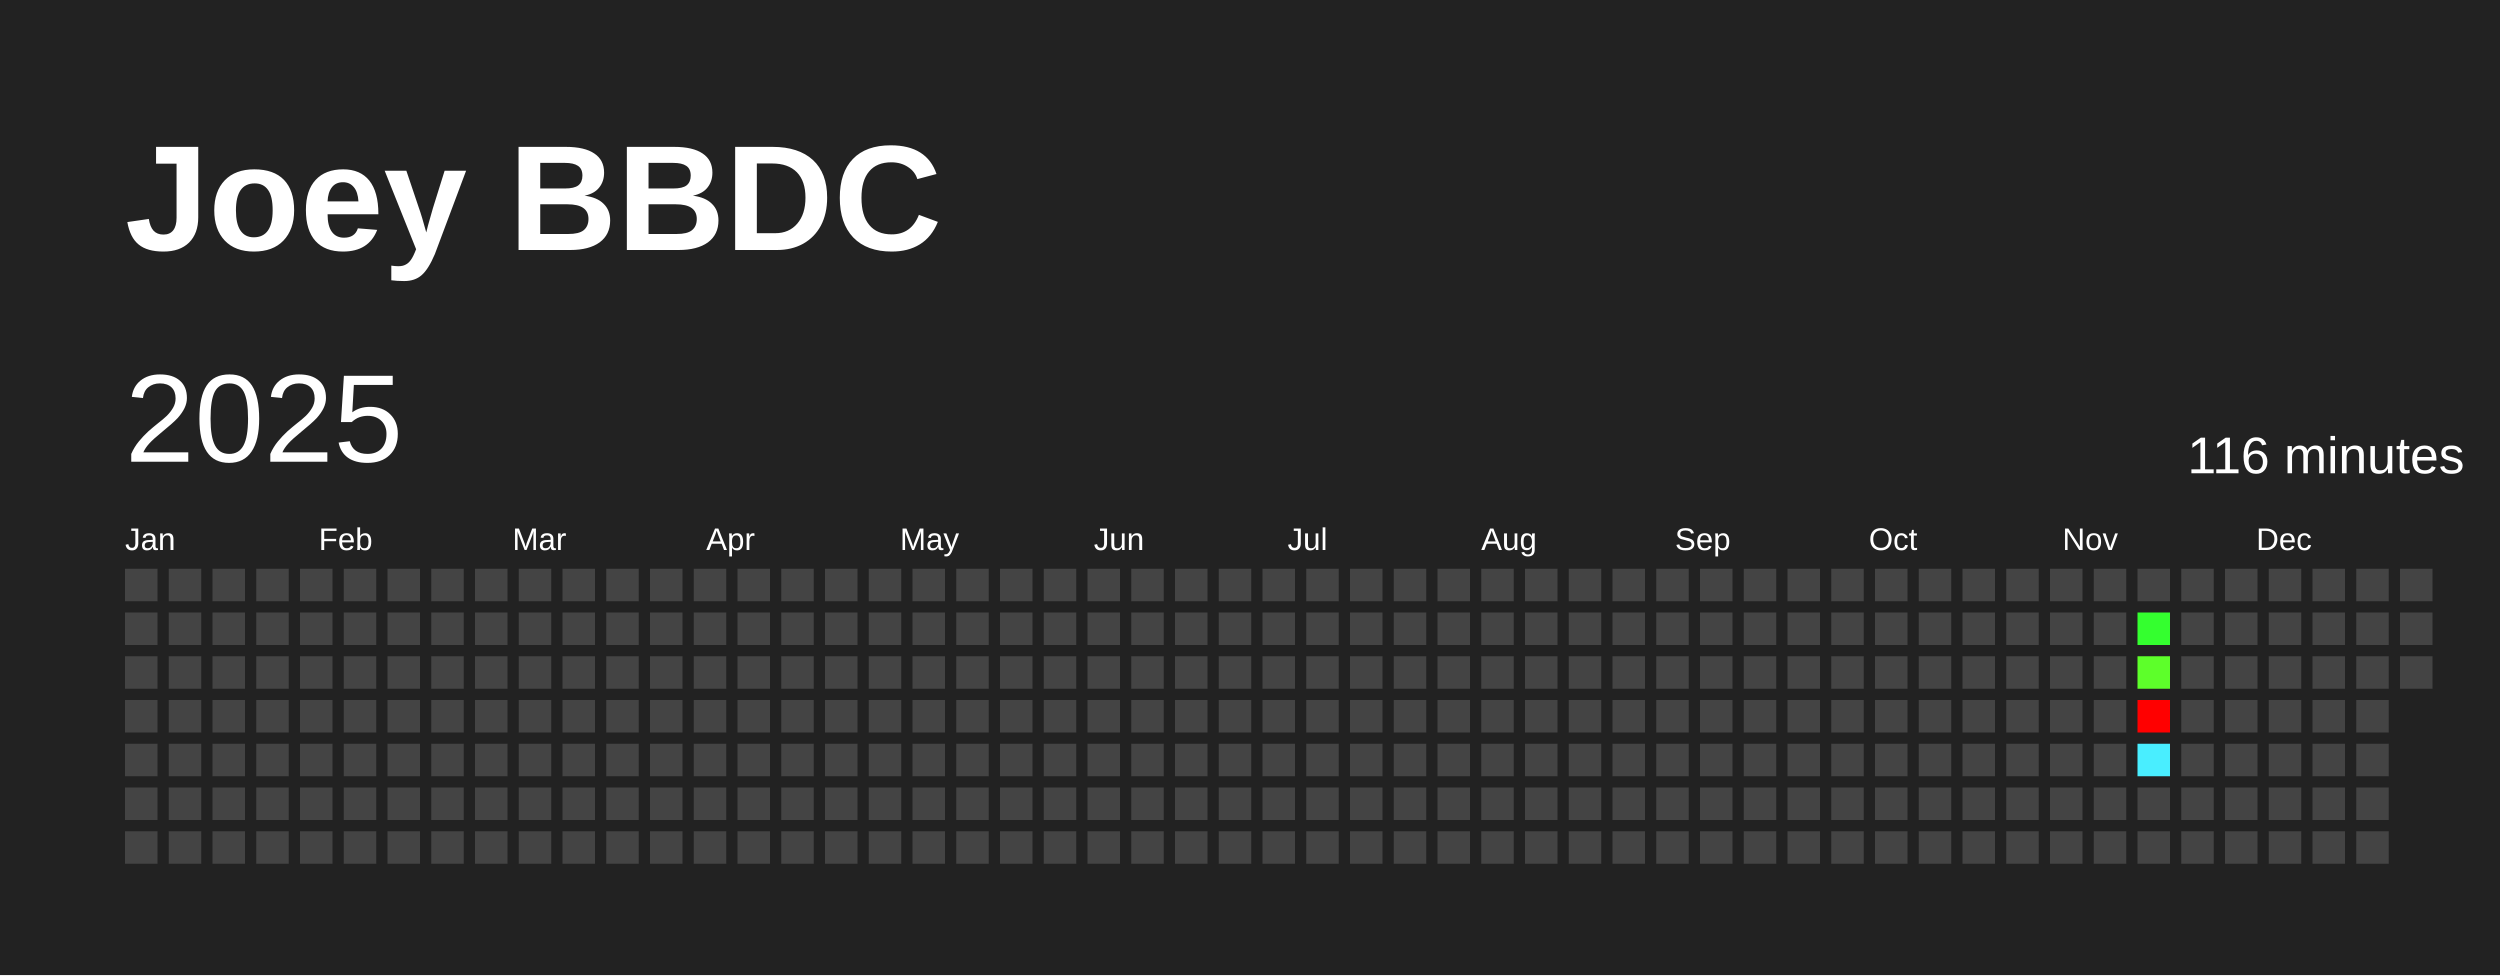
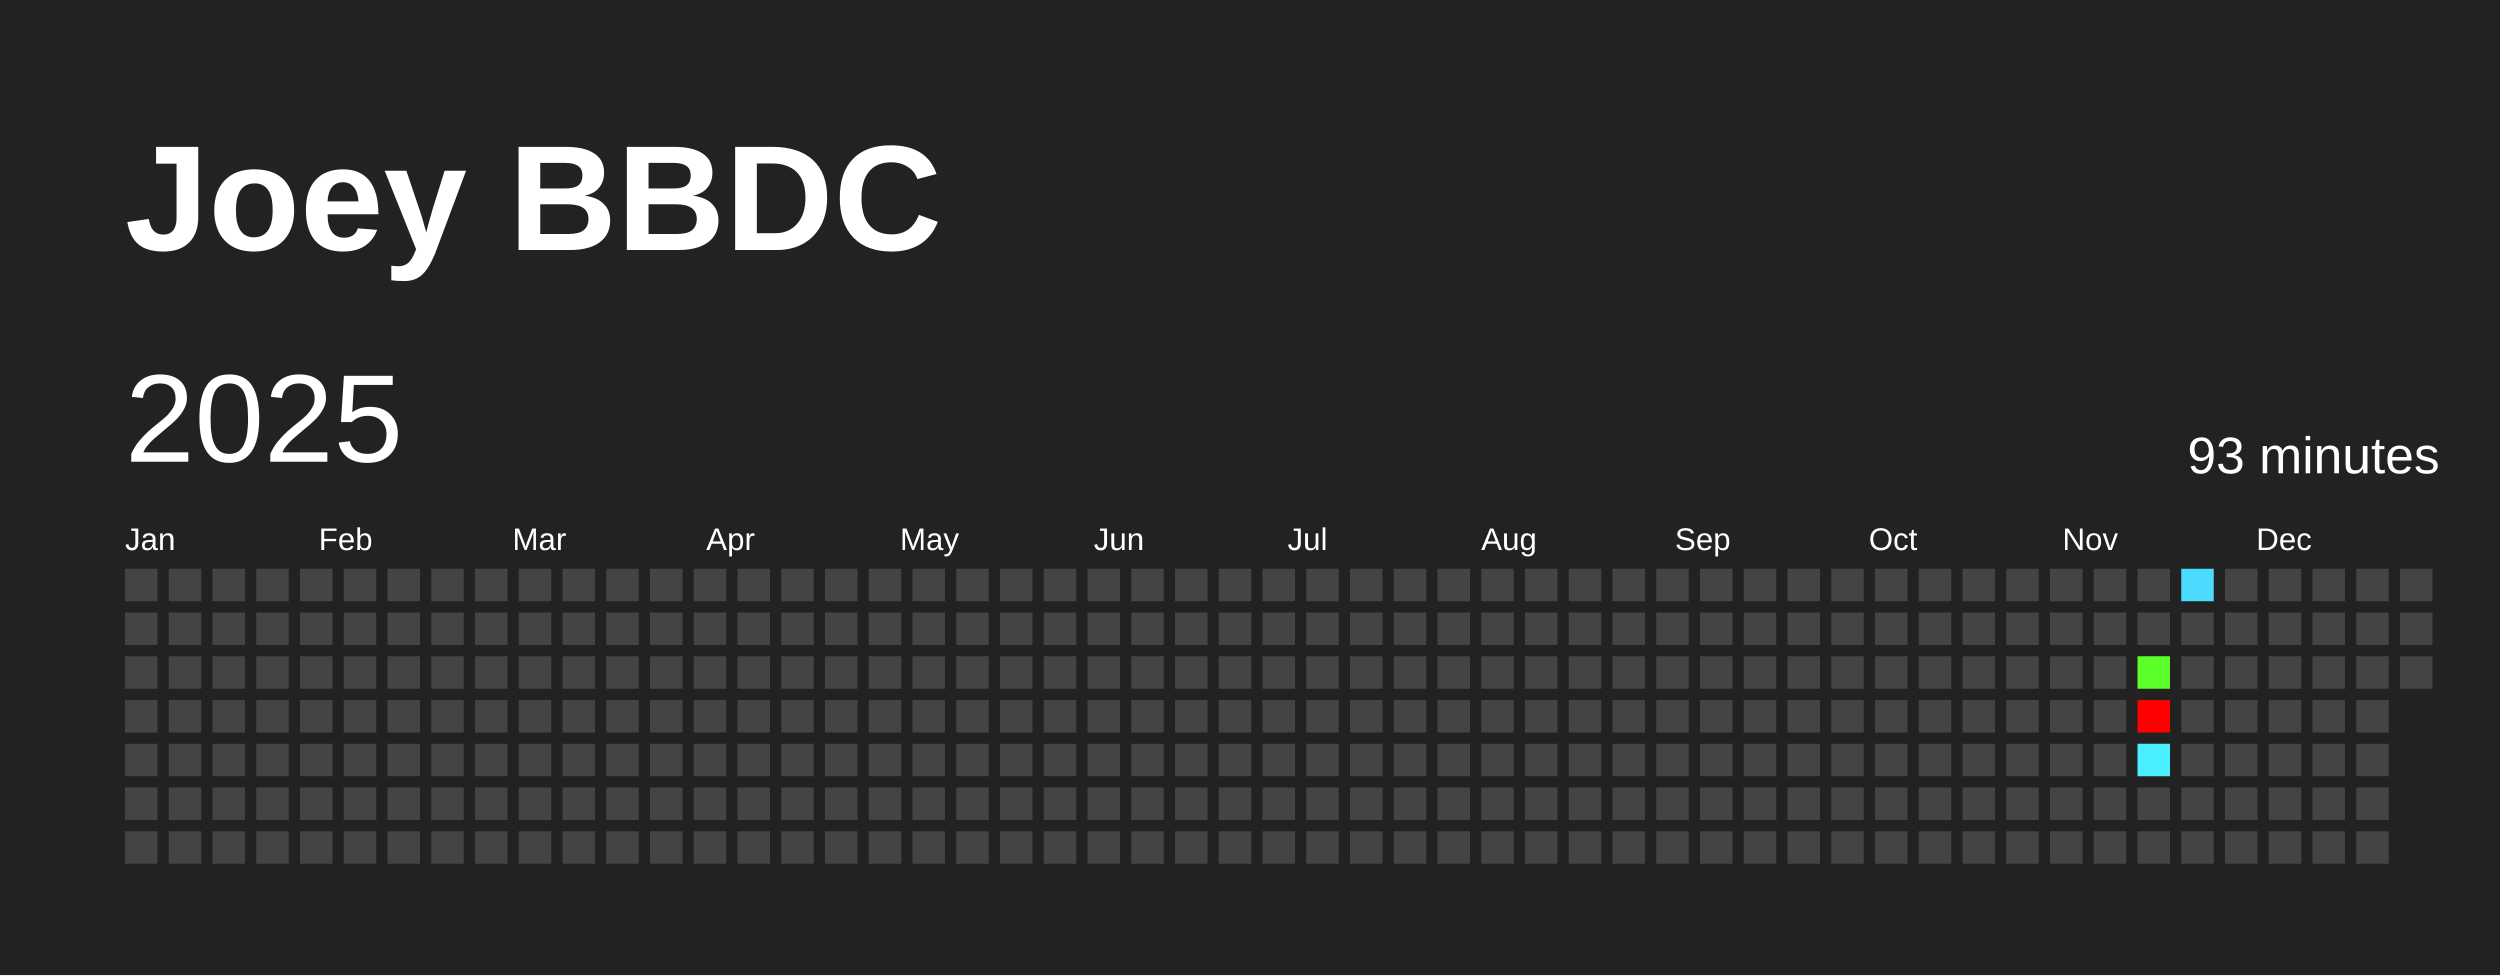
<svg xmlns="http://www.w3.org/2000/svg" baseProfile="full" height="78mm" version="1.1" viewBox="0,0,200,78" width="200mm">
  <defs />
  <rect fill="#222222" height="78" width="200" x="0" y="0" />
  <text fill="#FFFFFF" style="font-size:12px; font-family:Arial; font-weight:bold;" x="10" y="20">Joey BBDC</text>
  <text dominant-baseline="hanging" fill="#FFFFFF" style="font-size:10.0px; font-family:Arial;" x="10" y="30">2025</text>
-   <text dominant-baseline="hanging" fill="#FFFFFF" style="font-size:4.125px; font-family:Arial;" x="175" y="35">116 minutes</text>
+   <text dominant-baseline="hanging" fill="#FFFFFF" style="font-size:4.125px; font-family:Arial;" x="175" y="35">93 minutes</text>
  <text fill="#FFFFFF" style="font-size:2.5px; font-family:Arial" x="10.0" y="44">Jan</text>
  <text fill="#FFFFFF" style="font-size:2.5px; font-family:Arial" x="25.5" y="44">Feb</text>
  <text fill="#FFFFFF" style="font-size:2.5px; font-family:Arial" x="41.0" y="44">Mar</text>
  <text fill="#FFFFFF" style="font-size:2.5px; font-family:Arial" x="56.5" y="44">Apr</text>
  <text fill="#FFFFFF" style="font-size:2.5px; font-family:Arial" x="72.0" y="44">May</text>
  <text fill="#FFFFFF" style="font-size:2.5px; font-family:Arial" x="87.5" y="44">Jun</text>
  <text fill="#FFFFFF" style="font-size:2.5px; font-family:Arial" x="103.0" y="44">Jul</text>
  <text fill="#FFFFFF" style="font-size:2.5px; font-family:Arial" x="118.5" y="44">Aug</text>
  <text fill="#FFFFFF" style="font-size:2.5px; font-family:Arial" x="134.0" y="44">Sep</text>
  <text fill="#FFFFFF" style="font-size:2.5px; font-family:Arial" x="149.5" y="44">Oct</text>
  <text fill="#FFFFFF" style="font-size:2.5px; font-family:Arial" x="165.0" y="44">Nov</text>
  <text fill="#FFFFFF" style="font-size:2.5px; font-family:Arial" x="180.5" y="44">Dec</text>
  <rect fill="#444444" height="2.6" width="2.6" x="10.0" y="45.5" />
  <rect fill="#444444" height="2.6" width="2.6" x="10.0" y="49.0" />
  <rect fill="#444444" height="2.6" width="2.6" x="10.0" y="52.5" />
  <rect fill="#444444" height="2.6" width="2.6" x="10.0" y="56.0" />
  <rect fill="#444444" height="2.6" width="2.6" x="10.0" y="59.5" />
  <rect fill="#444444" height="2.6" width="2.6" x="10.0" y="63.0" />
  <rect fill="#444444" height="2.6" width="2.6" x="10.0" y="66.5" />
  <rect fill="#444444" height="2.6" width="2.6" x="13.5" y="45.5" />
  <rect fill="#444444" height="2.6" width="2.6" x="13.5" y="49.0" />
  <rect fill="#444444" height="2.6" width="2.6" x="13.5" y="52.5" />
  <rect fill="#444444" height="2.6" width="2.6" x="13.5" y="56.0" />
  <rect fill="#444444" height="2.6" width="2.6" x="13.5" y="59.5" />
  <rect fill="#444444" height="2.6" width="2.6" x="13.5" y="63.0" />
  <rect fill="#444444" height="2.6" width="2.6" x="13.5" y="66.5" />
  <rect fill="#444444" height="2.6" width="2.6" x="17.0" y="45.5" />
  <rect fill="#444444" height="2.6" width="2.6" x="17.0" y="49.0" />
  <rect fill="#444444" height="2.6" width="2.6" x="17.0" y="52.5" />
  <rect fill="#444444" height="2.6" width="2.6" x="17.0" y="56.0" />
  <rect fill="#444444" height="2.6" width="2.6" x="17.0" y="59.5" />
  <rect fill="#444444" height="2.6" width="2.6" x="17.0" y="63.0" />
  <rect fill="#444444" height="2.6" width="2.6" x="17.0" y="66.5" />
  <rect fill="#444444" height="2.6" width="2.6" x="20.5" y="45.5" />
  <rect fill="#444444" height="2.6" width="2.6" x="20.5" y="49.0" />
  <rect fill="#444444" height="2.6" width="2.6" x="20.5" y="52.5" />
  <rect fill="#444444" height="2.6" width="2.6" x="20.5" y="56.0" />
  <rect fill="#444444" height="2.6" width="2.6" x="20.5" y="59.5" />
  <rect fill="#444444" height="2.6" width="2.6" x="20.5" y="63.0" />
  <rect fill="#444444" height="2.6" width="2.6" x="20.5" y="66.5" />
  <rect fill="#444444" height="2.6" width="2.6" x="24.0" y="45.5" />
  <rect fill="#444444" height="2.6" width="2.6" x="24.0" y="49.0" />
  <rect fill="#444444" height="2.6" width="2.6" x="24.0" y="52.5" />
  <rect fill="#444444" height="2.6" width="2.6" x="24.0" y="56.0" />
  <rect fill="#444444" height="2.6" width="2.6" x="24.0" y="59.5" />
  <rect fill="#444444" height="2.6" width="2.6" x="24.0" y="63.0" />
  <rect fill="#444444" height="2.6" width="2.6" x="24.0" y="66.5" />
  <rect fill="#444444" height="2.6" width="2.6" x="27.5" y="45.5" />
  <rect fill="#444444" height="2.6" width="2.6" x="27.5" y="49.0" />
  <rect fill="#444444" height="2.6" width="2.6" x="27.5" y="52.5" />
  <rect fill="#444444" height="2.6" width="2.6" x="27.5" y="56.0" />
  <rect fill="#444444" height="2.6" width="2.6" x="27.5" y="59.5" />
  <rect fill="#444444" height="2.6" width="2.6" x="27.5" y="63.0" />
  <rect fill="#444444" height="2.6" width="2.6" x="27.5" y="66.5" />
  <rect fill="#444444" height="2.6" width="2.6" x="31.0" y="45.5" />
  <rect fill="#444444" height="2.6" width="2.6" x="31.0" y="49.0" />
  <rect fill="#444444" height="2.6" width="2.6" x="31.0" y="52.5" />
  <rect fill="#444444" height="2.6" width="2.6" x="31.0" y="56.0" />
  <rect fill="#444444" height="2.6" width="2.6" x="31.0" y="59.5" />
  <rect fill="#444444" height="2.6" width="2.6" x="31.0" y="63.0" />
  <rect fill="#444444" height="2.6" width="2.6" x="31.0" y="66.5" />
  <rect fill="#444444" height="2.6" width="2.6" x="34.5" y="45.5" />
  <rect fill="#444444" height="2.6" width="2.6" x="34.5" y="49.0" />
  <rect fill="#444444" height="2.6" width="2.6" x="34.5" y="52.5" />
  <rect fill="#444444" height="2.6" width="2.6" x="34.5" y="56.0" />
  <rect fill="#444444" height="2.6" width="2.6" x="34.5" y="59.5" />
  <rect fill="#444444" height="2.6" width="2.6" x="34.5" y="63.0" />
  <rect fill="#444444" height="2.6" width="2.6" x="34.5" y="66.5" />
  <rect fill="#444444" height="2.6" width="2.6" x="38.0" y="45.5" />
  <rect fill="#444444" height="2.6" width="2.6" x="38.0" y="49.0" />
  <rect fill="#444444" height="2.6" width="2.6" x="38.0" y="52.5" />
  <rect fill="#444444" height="2.6" width="2.6" x="38.0" y="56.0" />
  <rect fill="#444444" height="2.6" width="2.6" x="38.0" y="59.5" />
  <rect fill="#444444" height="2.6" width="2.6" x="38.0" y="63.0" />
  <rect fill="#444444" height="2.6" width="2.6" x="38.0" y="66.5" />
  <rect fill="#444444" height="2.6" width="2.6" x="41.5" y="45.5" />
  <rect fill="#444444" height="2.6" width="2.6" x="41.5" y="49.0" />
  <rect fill="#444444" height="2.6" width="2.6" x="41.5" y="52.5" />
  <rect fill="#444444" height="2.6" width="2.6" x="41.5" y="56.0" />
  <rect fill="#444444" height="2.6" width="2.6" x="41.5" y="59.5" />
  <rect fill="#444444" height="2.6" width="2.6" x="41.5" y="63.0" />
  <rect fill="#444444" height="2.6" width="2.6" x="41.5" y="66.5" />
  <rect fill="#444444" height="2.6" width="2.6" x="45.0" y="45.5" />
  <rect fill="#444444" height="2.6" width="2.6" x="45.0" y="49.0" />
  <rect fill="#444444" height="2.6" width="2.6" x="45.0" y="52.5" />
  <rect fill="#444444" height="2.6" width="2.6" x="45.0" y="56.0" />
  <rect fill="#444444" height="2.6" width="2.6" x="45.0" y="59.5" />
  <rect fill="#444444" height="2.6" width="2.6" x="45.0" y="63.0" />
  <rect fill="#444444" height="2.6" width="2.6" x="45.0" y="66.5" />
  <rect fill="#444444" height="2.6" width="2.6" x="48.5" y="45.5" />
  <rect fill="#444444" height="2.6" width="2.6" x="48.5" y="49.0" />
  <rect fill="#444444" height="2.6" width="2.6" x="48.5" y="52.5" />
  <rect fill="#444444" height="2.6" width="2.6" x="48.5" y="56.0" />
  <rect fill="#444444" height="2.6" width="2.6" x="48.5" y="59.5" />
  <rect fill="#444444" height="2.6" width="2.6" x="48.5" y="63.0" />
  <rect fill="#444444" height="2.6" width="2.6" x="48.5" y="66.5" />
  <rect fill="#444444" height="2.6" width="2.6" x="52.0" y="45.5" />
  <rect fill="#444444" height="2.6" width="2.6" x="52.0" y="49.0" />
  <rect fill="#444444" height="2.6" width="2.6" x="52.0" y="52.5" />
  <rect fill="#444444" height="2.6" width="2.6" x="52.0" y="56.0" />
  <rect fill="#444444" height="2.6" width="2.6" x="52.0" y="59.5" />
  <rect fill="#444444" height="2.6" width="2.6" x="52.0" y="63.0" />
  <rect fill="#444444" height="2.6" width="2.6" x="52.0" y="66.5" />
  <rect fill="#444444" height="2.6" width="2.6" x="55.5" y="45.5" />
  <rect fill="#444444" height="2.6" width="2.6" x="55.5" y="49.0" />
  <rect fill="#444444" height="2.6" width="2.6" x="55.5" y="52.5" />
  <rect fill="#444444" height="2.6" width="2.6" x="55.5" y="56.0" />
  <rect fill="#444444" height="2.6" width="2.6" x="55.5" y="59.5" />
  <rect fill="#444444" height="2.6" width="2.6" x="55.5" y="63.0" />
  <rect fill="#444444" height="2.6" width="2.6" x="55.5" y="66.5" />
  <rect fill="#444444" height="2.6" width="2.6" x="59.0" y="45.5" />
  <rect fill="#444444" height="2.6" width="2.6" x="59.0" y="49.0" />
  <rect fill="#444444" height="2.6" width="2.6" x="59.0" y="52.5" />
  <rect fill="#444444" height="2.6" width="2.6" x="59.0" y="56.0" />
  <rect fill="#444444" height="2.6" width="2.6" x="59.0" y="59.5" />
  <rect fill="#444444" height="2.6" width="2.6" x="59.0" y="63.0" />
  <rect fill="#444444" height="2.6" width="2.6" x="59.0" y="66.5" />
  <rect fill="#444444" height="2.6" width="2.6" x="62.5" y="45.5" />
  <rect fill="#444444" height="2.6" width="2.6" x="62.5" y="49.0" />
  <rect fill="#444444" height="2.6" width="2.6" x="62.5" y="52.5" />
  <rect fill="#444444" height="2.6" width="2.6" x="62.5" y="56.0" />
  <rect fill="#444444" height="2.6" width="2.6" x="62.5" y="59.5" />
  <rect fill="#444444" height="2.6" width="2.6" x="62.5" y="63.0" />
  <rect fill="#444444" height="2.6" width="2.6" x="62.5" y="66.5" />
  <rect fill="#444444" height="2.6" width="2.6" x="66.0" y="45.5" />
  <rect fill="#444444" height="2.6" width="2.6" x="66.0" y="49.0" />
  <rect fill="#444444" height="2.6" width="2.6" x="66.0" y="52.5" />
  <rect fill="#444444" height="2.6" width="2.6" x="66.0" y="56.0" />
  <rect fill="#444444" height="2.6" width="2.6" x="66.0" y="59.5" />
  <rect fill="#444444" height="2.6" width="2.6" x="66.0" y="63.0" />
  <rect fill="#444444" height="2.6" width="2.6" x="66.0" y="66.5" />
  <rect fill="#444444" height="2.6" width="2.6" x="69.5" y="45.5" />
  <rect fill="#444444" height="2.6" width="2.6" x="69.5" y="49.0" />
  <rect fill="#444444" height="2.6" width="2.6" x="69.5" y="52.5" />
  <rect fill="#444444" height="2.6" width="2.6" x="69.5" y="56.0" />
  <rect fill="#444444" height="2.6" width="2.6" x="69.5" y="59.5" />
  <rect fill="#444444" height="2.6" width="2.6" x="69.5" y="63.0" />
  <rect fill="#444444" height="2.6" width="2.6" x="69.5" y="66.5" />
  <rect fill="#444444" height="2.6" width="2.6" x="73.0" y="45.5" />
  <rect fill="#444444" height="2.6" width="2.6" x="73.0" y="49.0" />
  <rect fill="#444444" height="2.6" width="2.6" x="73.0" y="52.5" />
  <rect fill="#444444" height="2.6" width="2.6" x="73.0" y="56.0" />
  <rect fill="#444444" height="2.6" width="2.6" x="73.0" y="59.5" />
  <rect fill="#444444" height="2.6" width="2.6" x="73.0" y="63.0" />
  <rect fill="#444444" height="2.6" width="2.6" x="73.0" y="66.5" />
  <rect fill="#444444" height="2.6" width="2.6" x="76.5" y="45.5" />
  <rect fill="#444444" height="2.6" width="2.6" x="76.5" y="49.0" />
  <rect fill="#444444" height="2.6" width="2.6" x="76.5" y="52.5" />
  <rect fill="#444444" height="2.6" width="2.6" x="76.5" y="56.0" />
  <rect fill="#444444" height="2.6" width="2.6" x="76.5" y="59.5" />
  <rect fill="#444444" height="2.6" width="2.6" x="76.5" y="63.0" />
  <rect fill="#444444" height="2.6" width="2.6" x="76.5" y="66.5" />
  <rect fill="#444444" height="2.6" width="2.6" x="80.0" y="45.5" />
  <rect fill="#444444" height="2.6" width="2.6" x="80.0" y="49.0" />
  <rect fill="#444444" height="2.6" width="2.6" x="80.0" y="52.5" />
  <rect fill="#444444" height="2.6" width="2.6" x="80.0" y="56.0" />
  <rect fill="#444444" height="2.6" width="2.6" x="80.0" y="59.5" />
  <rect fill="#444444" height="2.6" width="2.6" x="80.0" y="63.0" />
  <rect fill="#444444" height="2.6" width="2.6" x="80.0" y="66.5" />
  <rect fill="#444444" height="2.6" width="2.6" x="83.5" y="45.5" />
  <rect fill="#444444" height="2.6" width="2.6" x="83.5" y="49.0" />
  <rect fill="#444444" height="2.6" width="2.6" x="83.5" y="52.5" />
  <rect fill="#444444" height="2.6" width="2.6" x="83.5" y="56.0" />
  <rect fill="#444444" height="2.6" width="2.6" x="83.5" y="59.5" />
  <rect fill="#444444" height="2.6" width="2.6" x="83.5" y="63.0" />
  <rect fill="#444444" height="2.6" width="2.6" x="83.5" y="66.5" />
  <rect fill="#444444" height="2.6" width="2.6" x="87.0" y="45.5" />
  <rect fill="#444444" height="2.6" width="2.6" x="87.0" y="49.0" />
  <rect fill="#444444" height="2.6" width="2.6" x="87.0" y="52.5" />
  <rect fill="#444444" height="2.6" width="2.6" x="87.0" y="56.0" />
  <rect fill="#444444" height="2.6" width="2.6" x="87.0" y="59.5" />
  <rect fill="#444444" height="2.6" width="2.6" x="87.0" y="63.0" />
  <rect fill="#444444" height="2.6" width="2.6" x="87.0" y="66.5" />
  <rect fill="#444444" height="2.6" width="2.6" x="90.5" y="45.5" />
  <rect fill="#444444" height="2.6" width="2.6" x="90.5" y="49.0" />
  <rect fill="#444444" height="2.6" width="2.6" x="90.5" y="52.5" />
  <rect fill="#444444" height="2.6" width="2.6" x="90.5" y="56.0" />
  <rect fill="#444444" height="2.6" width="2.6" x="90.5" y="59.5" />
  <rect fill="#444444" height="2.6" width="2.6" x="90.5" y="63.0" />
  <rect fill="#444444" height="2.6" width="2.6" x="90.5" y="66.5" />
  <rect fill="#444444" height="2.6" width="2.6" x="94.0" y="45.5" />
  <rect fill="#444444" height="2.6" width="2.6" x="94.0" y="49.0" />
  <rect fill="#444444" height="2.6" width="2.6" x="94.0" y="52.5" />
  <rect fill="#444444" height="2.6" width="2.6" x="94.0" y="56.0" />
  <rect fill="#444444" height="2.6" width="2.6" x="94.0" y="59.5" />
  <rect fill="#444444" height="2.6" width="2.6" x="94.0" y="63.0" />
  <rect fill="#444444" height="2.6" width="2.6" x="94.0" y="66.5" />
  <rect fill="#444444" height="2.6" width="2.6" x="97.5" y="45.5" />
  <rect fill="#444444" height="2.6" width="2.6" x="97.5" y="49.0" />
  <rect fill="#444444" height="2.6" width="2.6" x="97.5" y="52.5" />
  <rect fill="#444444" height="2.6" width="2.6" x="97.5" y="56.0" />
  <rect fill="#444444" height="2.6" width="2.6" x="97.5" y="59.5" />
  <rect fill="#444444" height="2.6" width="2.6" x="97.5" y="63.0" />
  <rect fill="#444444" height="2.6" width="2.6" x="97.5" y="66.5" />
  <rect fill="#444444" height="2.6" width="2.6" x="101.0" y="45.5" />
  <rect fill="#444444" height="2.6" width="2.6" x="101.0" y="49.0" />
  <rect fill="#444444" height="2.6" width="2.6" x="101.0" y="52.5" />
  <rect fill="#444444" height="2.6" width="2.6" x="101.0" y="56.0" />
  <rect fill="#444444" height="2.6" width="2.6" x="101.0" y="59.5" />
  <rect fill="#444444" height="2.6" width="2.6" x="101.0" y="63.0" />
  <rect fill="#444444" height="2.6" width="2.6" x="101.0" y="66.5" />
  <rect fill="#444444" height="2.6" width="2.6" x="104.5" y="45.5" />
  <rect fill="#444444" height="2.6" width="2.6" x="104.5" y="49.0" />
  <rect fill="#444444" height="2.6" width="2.6" x="104.5" y="52.5" />
  <rect fill="#444444" height="2.6" width="2.6" x="104.5" y="56.0" />
  <rect fill="#444444" height="2.6" width="2.6" x="104.5" y="59.5" />
  <rect fill="#444444" height="2.6" width="2.6" x="104.5" y="63.0" />
  <rect fill="#444444" height="2.6" width="2.6" x="104.5" y="66.5" />
  <rect fill="#444444" height="2.6" width="2.6" x="108.0" y="45.5" />
  <rect fill="#444444" height="2.6" width="2.6" x="108.0" y="49.0" />
  <rect fill="#444444" height="2.6" width="2.6" x="108.0" y="52.5" />
  <rect fill="#444444" height="2.6" width="2.6" x="108.0" y="56.0" />
  <rect fill="#444444" height="2.6" width="2.6" x="108.0" y="59.5" />
  <rect fill="#444444" height="2.6" width="2.6" x="108.0" y="63.0" />
  <rect fill="#444444" height="2.6" width="2.6" x="108.0" y="66.5" />
  <rect fill="#444444" height="2.6" width="2.6" x="111.5" y="45.5" />
  <rect fill="#444444" height="2.6" width="2.6" x="111.5" y="49.0" />
  <rect fill="#444444" height="2.6" width="2.6" x="111.5" y="52.5" />
  <rect fill="#444444" height="2.6" width="2.6" x="111.5" y="56.0" />
  <rect fill="#444444" height="2.6" width="2.6" x="111.5" y="59.5" />
  <rect fill="#444444" height="2.6" width="2.6" x="111.5" y="63.0" />
  <rect fill="#444444" height="2.6" width="2.6" x="111.5" y="66.5" />
  <rect fill="#444444" height="2.6" width="2.6" x="115.0" y="45.5" />
  <rect fill="#444444" height="2.6" width="2.6" x="115.0" y="49.0" />
  <rect fill="#444444" height="2.6" width="2.6" x="115.0" y="52.5" />
  <rect fill="#444444" height="2.6" width="2.6" x="115.0" y="56.0" />
  <rect fill="#444444" height="2.6" width="2.6" x="115.0" y="59.5" />
  <rect fill="#444444" height="2.6" width="2.6" x="115.0" y="63.0" />
  <rect fill="#444444" height="2.6" width="2.6" x="115.0" y="66.5" />
  <rect fill="#444444" height="2.6" width="2.6" x="118.5" y="45.5" />
  <rect fill="#444444" height="2.6" width="2.6" x="118.5" y="49.0" />
  <rect fill="#444444" height="2.6" width="2.6" x="118.5" y="52.5" />
  <rect fill="#444444" height="2.6" width="2.6" x="118.5" y="56.0" />
  <rect fill="#444444" height="2.6" width="2.6" x="118.5" y="59.5" />
  <rect fill="#444444" height="2.6" width="2.6" x="118.5" y="63.0" />
  <rect fill="#444444" height="2.6" width="2.6" x="118.5" y="66.5" />
  <rect fill="#444444" height="2.6" width="2.6" x="122.0" y="45.5" />
  <rect fill="#444444" height="2.6" width="2.6" x="122.0" y="49.0" />
  <rect fill="#444444" height="2.6" width="2.6" x="122.0" y="52.5" />
  <rect fill="#444444" height="2.6" width="2.6" x="122.0" y="56.0" />
  <rect fill="#444444" height="2.6" width="2.6" x="122.0" y="59.5" />
  <rect fill="#444444" height="2.6" width="2.6" x="122.0" y="63.0" />
  <rect fill="#444444" height="2.6" width="2.6" x="122.0" y="66.5" />
  <rect fill="#444444" height="2.6" width="2.6" x="125.5" y="45.5" />
  <rect fill="#444444" height="2.6" width="2.6" x="125.5" y="49.0" />
  <rect fill="#444444" height="2.6" width="2.6" x="125.5" y="52.5" />
  <rect fill="#444444" height="2.6" width="2.6" x="125.5" y="56.0" />
  <rect fill="#444444" height="2.6" width="2.6" x="125.5" y="59.5" />
  <rect fill="#444444" height="2.6" width="2.6" x="125.5" y="63.0" />
  <rect fill="#444444" height="2.6" width="2.6" x="125.5" y="66.5" />
  <rect fill="#444444" height="2.6" width="2.6" x="129.0" y="45.5" />
  <rect fill="#444444" height="2.6" width="2.6" x="129.0" y="49.0" />
  <rect fill="#444444" height="2.6" width="2.6" x="129.0" y="52.5" />
  <rect fill="#444444" height="2.6" width="2.6" x="129.0" y="56.0" />
  <rect fill="#444444" height="2.6" width="2.6" x="129.0" y="59.5" />
  <rect fill="#444444" height="2.6" width="2.6" x="129.0" y="63.0" />
  <rect fill="#444444" height="2.6" width="2.6" x="129.0" y="66.5" />
  <rect fill="#444444" height="2.6" width="2.6" x="132.5" y="45.5" />
  <rect fill="#444444" height="2.6" width="2.6" x="132.5" y="49.0" />
  <rect fill="#444444" height="2.6" width="2.6" x="132.5" y="52.5" />
  <rect fill="#444444" height="2.6" width="2.6" x="132.5" y="56.0" />
  <rect fill="#444444" height="2.6" width="2.6" x="132.5" y="59.5" />
  <rect fill="#444444" height="2.6" width="2.6" x="132.5" y="63.0" />
  <rect fill="#444444" height="2.6" width="2.6" x="132.5" y="66.5" />
  <rect fill="#444444" height="2.6" width="2.6" x="136.0" y="45.5" />
  <rect fill="#444444" height="2.6" width="2.6" x="136.0" y="49.0" />
  <rect fill="#444444" height="2.6" width="2.6" x="136.0" y="52.5" />
  <rect fill="#444444" height="2.6" width="2.6" x="136.0" y="56.0" />
  <rect fill="#444444" height="2.6" width="2.6" x="136.0" y="59.5" />
  <rect fill="#444444" height="2.6" width="2.6" x="136.0" y="63.0" />
  <rect fill="#444444" height="2.6" width="2.6" x="136.0" y="66.5" />
  <rect fill="#444444" height="2.6" width="2.6" x="139.5" y="45.5" />
  <rect fill="#444444" height="2.6" width="2.6" x="139.5" y="49.0" />
  <rect fill="#444444" height="2.6" width="2.6" x="139.5" y="52.5" />
  <rect fill="#444444" height="2.6" width="2.6" x="139.5" y="56.0" />
  <rect fill="#444444" height="2.6" width="2.6" x="139.5" y="59.5" />
  <rect fill="#444444" height="2.6" width="2.6" x="139.5" y="63.0" />
  <rect fill="#444444" height="2.6" width="2.6" x="139.5" y="66.5" />
  <rect fill="#444444" height="2.6" width="2.6" x="143.0" y="45.5" />
  <rect fill="#444444" height="2.6" width="2.6" x="143.0" y="49.0" />
  <rect fill="#444444" height="2.6" width="2.6" x="143.0" y="52.5" />
  <rect fill="#444444" height="2.6" width="2.6" x="143.0" y="56.0" />
  <rect fill="#444444" height="2.6" width="2.6" x="143.0" y="59.5" />
  <rect fill="#444444" height="2.6" width="2.6" x="143.0" y="63.0" />
  <rect fill="#444444" height="2.6" width="2.6" x="143.0" y="66.5" />
  <rect fill="#444444" height="2.6" width="2.6" x="146.5" y="45.5" />
  <rect fill="#444444" height="2.6" width="2.6" x="146.5" y="49.0" />
  <rect fill="#444444" height="2.6" width="2.6" x="146.5" y="52.5" />
  <rect fill="#444444" height="2.6" width="2.6" x="146.5" y="56.0" />
  <rect fill="#444444" height="2.6" width="2.6" x="146.5" y="59.5" />
  <rect fill="#444444" height="2.6" width="2.6" x="146.5" y="63.0" />
  <rect fill="#444444" height="2.6" width="2.6" x="146.5" y="66.5" />
  <rect fill="#444444" height="2.6" width="2.6" x="150.0" y="45.5" />
  <rect fill="#444444" height="2.6" width="2.6" x="150.0" y="49.0" />
  <rect fill="#444444" height="2.6" width="2.6" x="150.0" y="52.5" />
  <rect fill="#444444" height="2.6" width="2.6" x="150.0" y="56.0" />
  <rect fill="#444444" height="2.6" width="2.6" x="150.0" y="59.5" />
  <rect fill="#444444" height="2.6" width="2.6" x="150.0" y="63.0" />
  <rect fill="#444444" height="2.6" width="2.6" x="150.0" y="66.5" />
  <rect fill="#444444" height="2.6" width="2.6" x="153.5" y="45.5" />
  <rect fill="#444444" height="2.6" width="2.6" x="153.5" y="49.0" />
  <rect fill="#444444" height="2.6" width="2.6" x="153.5" y="52.5" />
  <rect fill="#444444" height="2.6" width="2.6" x="153.5" y="56.0" />
  <rect fill="#444444" height="2.6" width="2.6" x="153.5" y="59.5" />
  <rect fill="#444444" height="2.6" width="2.6" x="153.5" y="63.0" />
  <rect fill="#444444" height="2.6" width="2.6" x="153.5" y="66.5" />
  <rect fill="#444444" height="2.6" width="2.6" x="157.0" y="45.5" />
  <rect fill="#444444" height="2.6" width="2.6" x="157.0" y="49.0" />
  <rect fill="#444444" height="2.6" width="2.6" x="157.0" y="52.5" />
  <rect fill="#444444" height="2.6" width="2.6" x="157.0" y="56.0" />
  <rect fill="#444444" height="2.6" width="2.6" x="157.0" y="59.5" />
  <rect fill="#444444" height="2.6" width="2.6" x="157.0" y="63.0" />
  <rect fill="#444444" height="2.6" width="2.6" x="157.0" y="66.5" />
  <rect fill="#444444" height="2.6" width="2.6" x="160.5" y="45.5" />
  <rect fill="#444444" height="2.6" width="2.6" x="160.5" y="49.0" />
  <rect fill="#444444" height="2.6" width="2.6" x="160.5" y="52.5" />
  <rect fill="#444444" height="2.6" width="2.6" x="160.5" y="56.0" />
  <rect fill="#444444" height="2.6" width="2.6" x="160.5" y="59.5" />
  <rect fill="#444444" height="2.6" width="2.6" x="160.5" y="63.0" />
  <rect fill="#444444" height="2.6" width="2.6" x="160.5" y="66.5" />
  <rect fill="#444444" height="2.6" width="2.6" x="164.0" y="45.5" />
  <rect fill="#444444" height="2.6" width="2.6" x="164.0" y="49.0" />
  <rect fill="#444444" height="2.6" width="2.6" x="164.0" y="52.5" />
  <rect fill="#444444" height="2.6" width="2.6" x="164.0" y="56.0" />
  <rect fill="#444444" height="2.6" width="2.6" x="164.0" y="59.5" />
  <rect fill="#444444" height="2.6" width="2.6" x="164.0" y="63.0" />
  <rect fill="#444444" height="2.6" width="2.6" x="164.0" y="66.5" />
  <rect fill="#444444" height="2.6" width="2.6" x="167.5" y="45.5" />
  <rect fill="#444444" height="2.6" width="2.6" x="167.5" y="49.0" />
  <rect fill="#444444" height="2.6" width="2.6" x="167.5" y="52.5" />
  <rect fill="#444444" height="2.6" width="2.6" x="167.5" y="56.0" />
  <rect fill="#444444" height="2.6" width="2.6" x="167.5" y="59.5" />
  <rect fill="#444444" height="2.6" width="2.6" x="167.5" y="63.0" />
  <rect fill="#444444" height="2.6" width="2.6" x="167.5" y="66.5" />
  <rect fill="#444444" height="2.6" width="2.6" x="171.0" y="45.5" />
-   <rect fill="#34ff2f" height="2.6" width="2.6" x="171.0" y="49.0" />
+   <rect fill="#444444" height="2.6" width="2.6" x="171.0" y="49.0" />
  <rect fill="#5dff2a" height="2.6" width="2.6" x="171.0" y="52.5" />
  <rect fill="red" height="2.6" width="2.6" x="171.0" y="56.0" />
  <rect fill="#49eeff" height="2.6" width="2.6" x="171.0" y="59.5" />
  <rect fill="#444444" height="2.6" width="2.6" x="171.0" y="63.0" />
  <rect fill="#444444" height="2.6" width="2.6" x="171.0" y="66.5" />
-   <rect fill="#444444" height="2.6" width="2.6" x="174.5" y="45.5" />
+   <rect fill="#4cdbff" height="2.6" width="2.6" x="174.5" y="45.5" />
  <rect fill="#444444" height="2.6" width="2.6" x="174.5" y="49.0" />
  <rect fill="#444444" height="2.6" width="2.6" x="174.5" y="52.5" />
  <rect fill="#444444" height="2.6" width="2.6" x="174.5" y="56.0" />
  <rect fill="#444444" height="2.6" width="2.6" x="174.5" y="59.5" />
  <rect fill="#444444" height="2.6" width="2.6" x="174.5" y="63.0" />
  <rect fill="#444444" height="2.6" width="2.6" x="174.5" y="66.5" />
  <rect fill="#444444" height="2.6" width="2.6" x="178.0" y="45.5" />
  <rect fill="#444444" height="2.6" width="2.6" x="178.0" y="49.0" />
  <rect fill="#444444" height="2.6" width="2.6" x="178.0" y="52.5" />
  <rect fill="#444444" height="2.6" width="2.6" x="178.0" y="56.0" />
  <rect fill="#444444" height="2.6" width="2.6" x="178.0" y="59.5" />
  <rect fill="#444444" height="2.6" width="2.6" x="178.0" y="63.0" />
  <rect fill="#444444" height="2.6" width="2.6" x="178.0" y="66.5" />
  <rect fill="#444444" height="2.6" width="2.6" x="181.5" y="45.5" />
  <rect fill="#444444" height="2.6" width="2.6" x="181.5" y="49.0" />
  <rect fill="#444444" height="2.6" width="2.6" x="181.5" y="52.5" />
  <rect fill="#444444" height="2.6" width="2.6" x="181.5" y="56.0" />
  <rect fill="#444444" height="2.6" width="2.6" x="181.5" y="59.5" />
  <rect fill="#444444" height="2.6" width="2.6" x="181.5" y="63.0" />
  <rect fill="#444444" height="2.6" width="2.6" x="181.5" y="66.5" />
  <rect fill="#444444" height="2.6" width="2.6" x="185.0" y="45.5" />
  <rect fill="#444444" height="2.6" width="2.6" x="185.0" y="49.0" />
  <rect fill="#444444" height="2.6" width="2.6" x="185.0" y="52.5" />
  <rect fill="#444444" height="2.6" width="2.6" x="185.0" y="56.0" />
  <rect fill="#444444" height="2.6" width="2.6" x="185.0" y="59.5" />
  <rect fill="#444444" height="2.6" width="2.6" x="185.0" y="63.0" />
  <rect fill="#444444" height="2.6" width="2.6" x="185.0" y="66.5" />
  <rect fill="#444444" height="2.6" width="2.6" x="188.5" y="45.5" />
  <rect fill="#444444" height="2.6" width="2.6" x="188.5" y="49.0" />
  <rect fill="#444444" height="2.6" width="2.6" x="188.5" y="52.5" />
  <rect fill="#444444" height="2.6" width="2.6" x="188.5" y="56.0" />
  <rect fill="#444444" height="2.6" width="2.6" x="188.5" y="59.5" />
  <rect fill="#444444" height="2.6" width="2.6" x="188.5" y="63.0" />
  <rect fill="#444444" height="2.6" width="2.6" x="188.5" y="66.5" />
  <rect fill="#444444" height="2.6" width="2.6" x="192.0" y="45.5" />
  <rect fill="#444444" height="2.6" width="2.6" x="192.0" y="49.0" />
  <rect fill="#444444" height="2.6" width="2.6" x="192.0" y="52.5" />
</svg>
